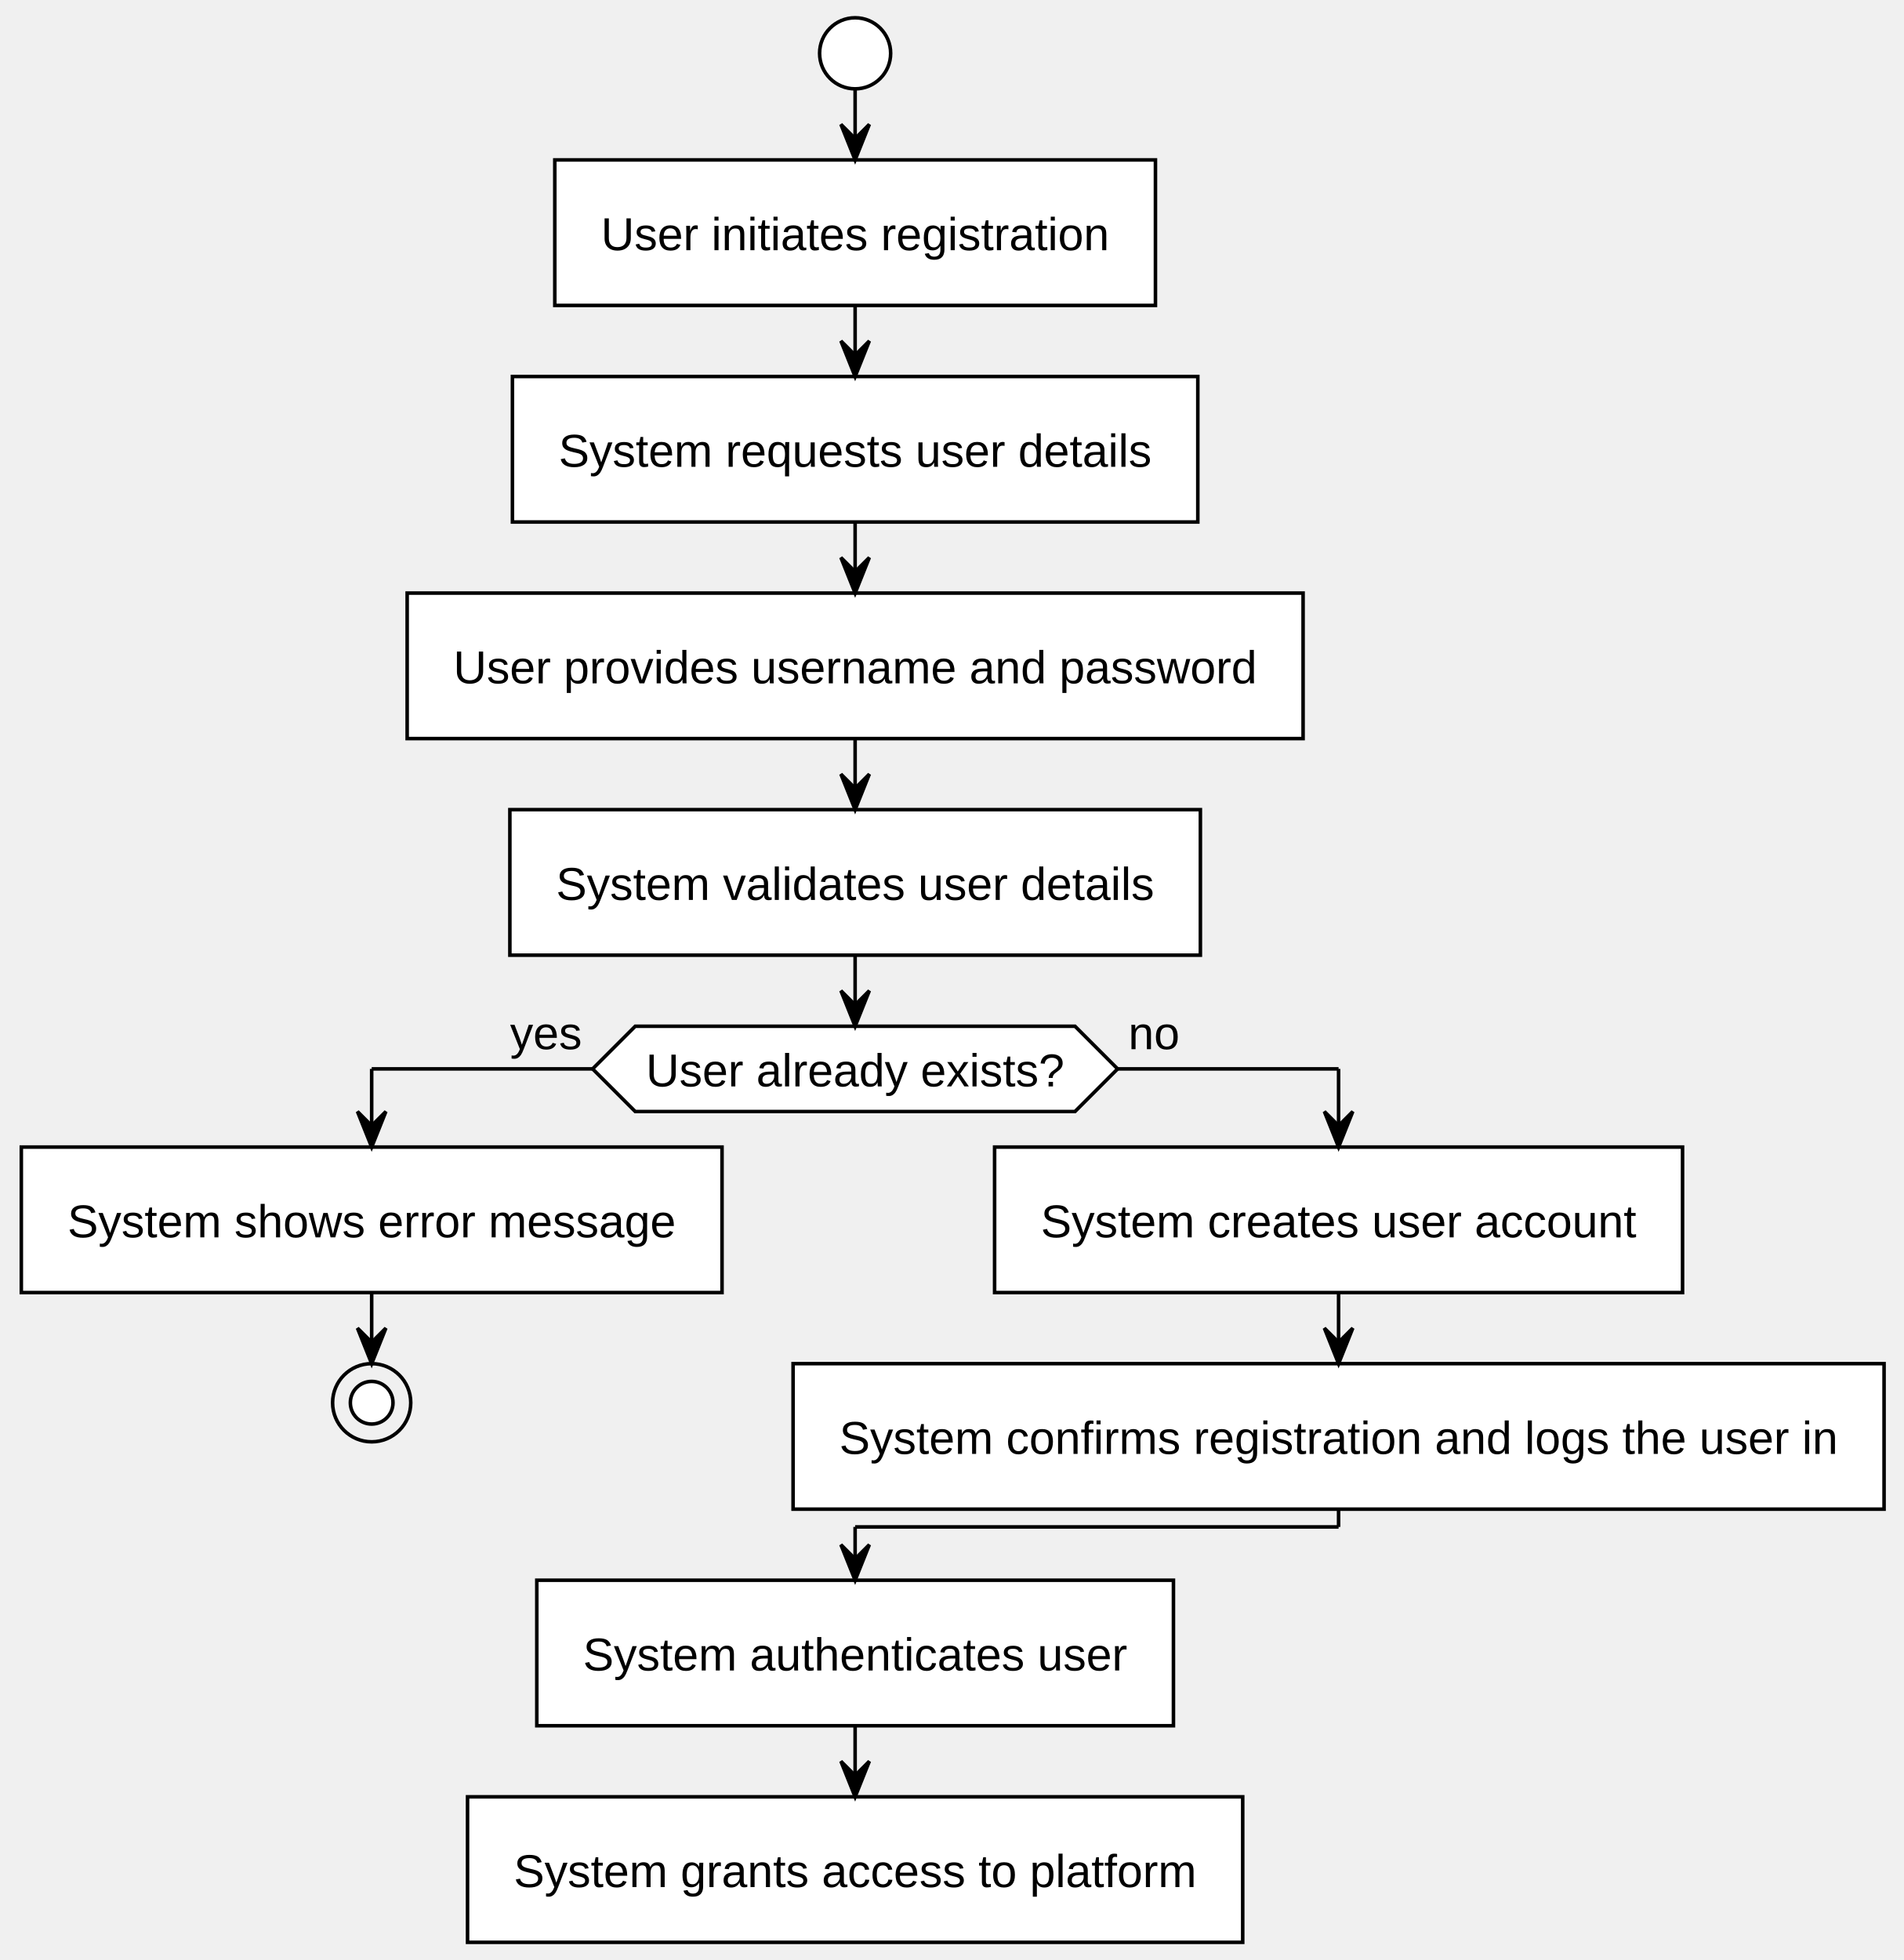
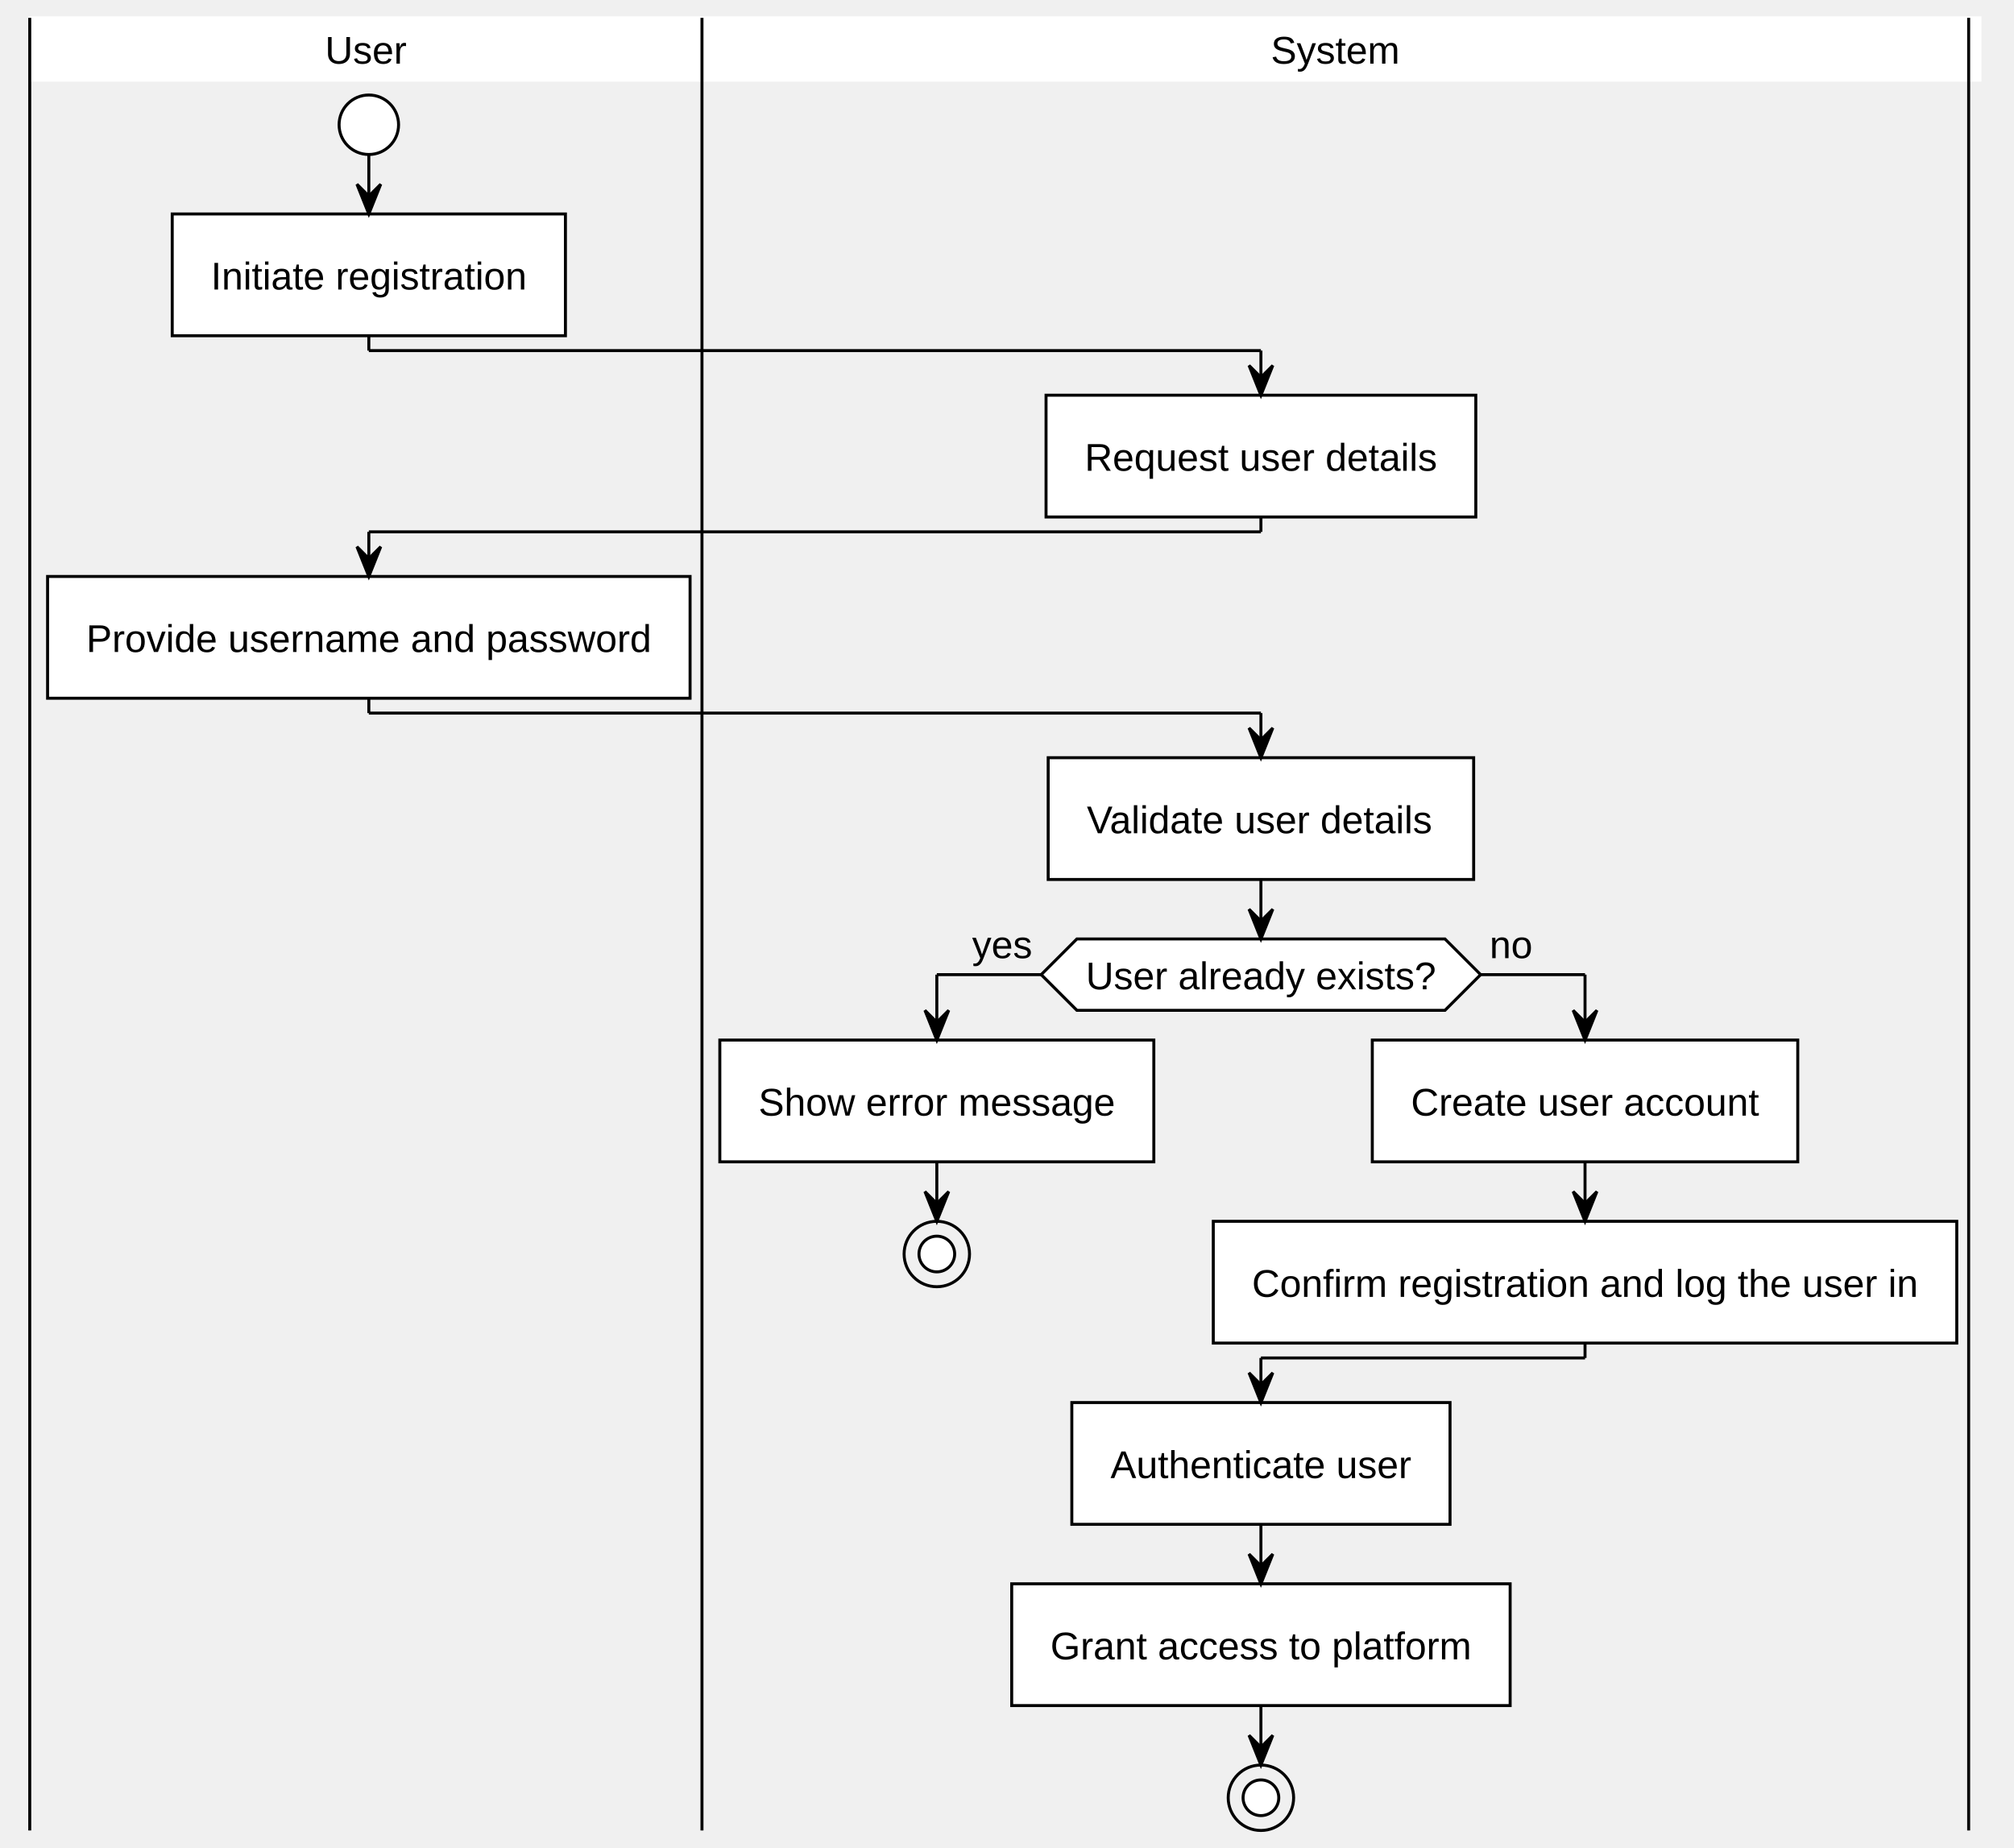
- <svg xmlns="http://www.w3.org/2000/svg" contentStyleType="text/css" data-diagram-type="ACTIVITY" height="632.5px" preserveAspectRatio="none" style="width:614px;height:632px;background:#FFFFFF;" version="1.1" viewBox="0 0 614 632" width="614.167px" zoomAndPan="magnify">
+ <svg xmlns="http://www.w3.org/2000/svg" contentStyleType="text/css" data-diagram-type="ACTIVITY" height="712.708px" preserveAspectRatio="none" style="width:776px;height:712px;background:#FFFFFF;" version="1.1" viewBox="0 0 776 712" width="776.875px" zoomAndPan="magnify">
  <defs />
  <g>
-     <ellipse cx="275.783" cy="17.188" fill="#FFFFFF" rx="11.458" ry="11.458" style="stroke:#000000;stroke-width:1.146;" />
-     <rect fill="#FFFFFF" height="46.92" style="stroke:#000000;stroke-width:1.146;" width="193.711" x="178.927" y="51.562" />
-     <text fill="#000000" font-family="Arial" font-size="14.896" lengthAdjust="spacing" textLength="163.92" x="193.823" y="80.674">User initiates registration</text>
-     <rect fill="#FFFFFF" height="46.92" style="stroke:#000000;stroke-width:1.146;" width="221.037" x="165.264" y="121.4" />
-     <text fill="#000000" font-family="Arial" font-size="14.896" lengthAdjust="spacing" textLength="191.246" x="180.16" y="150.511">System requests user details</text>
-     <rect fill="#FFFFFF" height="46.92" style="stroke:#000000;stroke-width:1.146;" width="288.941" x="131.312" y="191.237" />
-     <text fill="#000000" font-family="Arial" font-size="14.896" lengthAdjust="spacing" textLength="259.15" x="146.208" y="220.348">User provides username and password</text>
-     <rect fill="#FFFFFF" height="46.92" style="stroke:#000000;stroke-width:1.146;" width="222.696" x="164.435" y="261.074" />
-     <text fill="#000000" font-family="Arial" font-size="14.896" lengthAdjust="spacing" textLength="192.904" x="179.331" y="290.185">System validates user details</text>
-     <polygon fill="#FFFFFF" points="204.874,330.911,346.692,330.911,360.442,344.661,346.692,358.411,204.874,358.411,191.124,344.661,204.874,330.911" style="stroke:#000000;stroke-width:1.146;" />
-     <text fill="#000000" font-family="Arial" font-size="14.896" lengthAdjust="spacing" textLength="134.943" x="208.312" y="350.312">User already exists?</text>
-     <text fill="#000000" font-family="Arial" font-size="14.896" lengthAdjust="spacing" textLength="23.18" x="164.506" y="338.31">yes</text>
-     <text fill="#000000" font-family="Arial" font-size="14.896" lengthAdjust="spacing" textLength="16.569" x="363.879" y="338.31">no</text>
-     <rect fill="#FFFFFF" height="46.92" style="stroke:#000000;stroke-width:1.146;" width="225.983" x="6.875" y="369.869" />
-     <text fill="#000000" font-family="Arial" font-size="14.896" lengthAdjust="spacing" textLength="196.191" x="21.771" y="398.981">System shows error message</text>
-     <ellipse cx="119.867" cy="452.31" fill="none" rx="12.604" ry="12.604" style="stroke:#000000;stroke-width:1.146;" />
-     <ellipse cx="119.867" cy="452.31" fill="#FFFFFF" rx="6.875" ry="6.875" style="stroke:#000000;stroke-width:1.146;" />
-     <rect fill="#FFFFFF" height="46.92" style="stroke:#000000;stroke-width:1.146;" width="221.867" x="320.766" y="369.869" />
-     <text fill="#000000" font-family="Arial" font-size="14.896" lengthAdjust="spacing" textLength="192.075" x="335.662" y="398.981">System creates user account</text>
-     <rect fill="#FFFFFF" height="46.92" style="stroke:#000000;stroke-width:1.146;" width="351.849" x="255.775" y="439.706" />
-     <text fill="#000000" font-family="Arial" font-size="14.896" lengthAdjust="spacing" textLength="322.057" x="270.671" y="468.818">System confirms registration and logs the user in</text>
-     <rect fill="#FFFFFF" height="46.92" style="stroke:#000000;stroke-width:1.146;" width="205.32" x="173.123" y="509.543" />
-     <text fill="#000000" font-family="Arial" font-size="14.896" lengthAdjust="spacing" textLength="175.528" x="188.019" y="538.655">System authenticates user</text>
-     <rect fill="#FFFFFF" height="46.92" style="stroke:#000000;stroke-width:1.146;" width="250" x="150.783" y="579.38" />
-     <text fill="#000000" font-family="Arial" font-size="14.896" lengthAdjust="spacing" textLength="220.208" x="165.679" y="608.492">System grants access to platform</text>
-     <line style="stroke:#000000;stroke-width:1.146;" x1="275.783" x2="275.783" y1="28.646" y2="51.562" />
-     <polygon fill="#000000" points="271.2,40.104,275.783,51.562,280.366,40.104,275.783,44.688" style="stroke:#000000;stroke-width:1.146;" />
-     <line style="stroke:#000000;stroke-width:1.146;" x1="275.783" x2="275.783" y1="98.483" y2="121.4" />
-     <polygon fill="#000000" points="271.2,109.941,275.783,121.4,280.366,109.941,275.783,114.525" style="stroke:#000000;stroke-width:1.146;" />
-     <line style="stroke:#000000;stroke-width:1.146;" x1="275.783" x2="275.783" y1="168.32" y2="191.237" />
-     <polygon fill="#000000" points="271.2,179.778,275.783,191.237,280.366,179.778,275.783,184.362" style="stroke:#000000;stroke-width:1.146;" />
-     <line style="stroke:#000000;stroke-width:1.146;" x1="275.783" x2="275.783" y1="238.157" y2="261.074" />
-     <polygon fill="#000000" points="271.2,249.615,275.783,261.074,280.366,249.615,275.783,254.199" style="stroke:#000000;stroke-width:1.146;" />
-     <line style="stroke:#000000;stroke-width:1.146;" x1="119.867" x2="119.867" y1="416.79" y2="439.706" />
-     <polygon fill="#000000" points="115.283,428.248,119.867,439.706,124.45,428.248,119.867,432.831" style="stroke:#000000;stroke-width:1.146;" />
-     <line style="stroke:#000000;stroke-width:1.146;" x1="431.699" x2="431.699" y1="416.79" y2="439.706" />
-     <polygon fill="#000000" points="427.116,428.248,431.699,439.706,436.283,428.248,431.699,432.831" style="stroke:#000000;stroke-width:1.146;" />
-     <line style="stroke:#000000;stroke-width:1.146;" x1="191.124" x2="119.867" y1="344.661" y2="344.661" />
-     <line style="stroke:#000000;stroke-width:1.146;" x1="119.867" x2="119.867" y1="344.661" y2="369.869" />
-     <polygon fill="#000000" points="115.283,358.411,119.867,369.869,124.45,358.411,119.867,362.994" style="stroke:#000000;stroke-width:1.146;" />
-     <line style="stroke:#000000;stroke-width:1.146;" x1="360.442" x2="431.699" y1="344.661" y2="344.661" />
-     <line style="stroke:#000000;stroke-width:1.146;" x1="431.699" x2="431.699" y1="344.661" y2="369.869" />
-     <polygon fill="#000000" points="427.116,358.411,431.699,369.869,436.283,358.411,431.699,362.994" style="stroke:#000000;stroke-width:1.146;" />
-     <line style="stroke:#000000;stroke-width:1.146;" x1="431.699" x2="431.699" y1="486.627" y2="492.356" />
-     <line style="stroke:#000000;stroke-width:1.146;" x1="431.699" x2="275.783" y1="492.356" y2="492.356" />
-     <line style="stroke:#000000;stroke-width:1.146;" x1="275.783" x2="275.783" y1="492.356" y2="509.543" />
-     <polygon fill="#000000" points="271.2,498.085,275.783,509.543,280.366,498.085,275.783,502.668" style="stroke:#000000;stroke-width:1.146;" />
-     <line style="stroke:#000000;stroke-width:1.146;" x1="275.783" x2="275.783" y1="307.994" y2="330.911" />
-     <polygon fill="#000000" points="271.2,319.452,275.783,330.911,280.366,319.452,275.783,324.036" style="stroke:#000000;stroke-width:1.146;" />
-     <line style="stroke:#000000;stroke-width:1.146;" x1="275.783" x2="275.783" y1="556.464" y2="579.38" />
-     <polygon fill="#000000" points="271.2,567.922,275.783,579.38,280.366,567.922,275.783,572.505" style="stroke:#000000;stroke-width:1.146;" />
+     <rect fill="#FFFFFF" height="24.004" style="stroke:#FFFFFF;stroke-width:1.146;" width="751.433" x="11.458" y="6.875" />
+     <ellipse cx="142.111" cy="48.066" fill="#FFFFFF" rx="11.458" ry="11.458" style="stroke:#000000;stroke-width:1.146;" />
+     <rect fill="#FFFFFF" height="46.92" style="stroke:#000000;stroke-width:1.146;" width="151.504" x="66.359" y="82.441" />
+     <text fill="#000000" font-family="Arial" font-size="14.896" lengthAdjust="spacing" textLength="121.712" x="81.255" y="111.553">Initiate registration</text>
+     <rect fill="#FFFFFF" height="46.92" style="stroke:#000000;stroke-width:1.146;" width="247.556" x="18.333" y="222.115" />
+     <text fill="#000000" font-family="Arial" font-size="14.896" lengthAdjust="spacing" textLength="217.764" x="33.229" y="251.227">Provide username and password</text>
+     <line style="stroke:#000000;stroke-width:1.146;" x1="11.458" x2="11.458" y1="6.875" y2="705.305" />
+     <rect fill="#FFFFFF" height="46.92" style="stroke:#000000;stroke-width:1.146;" width="165.585" x="403.045" y="152.278" />
+     <text fill="#000000" font-family="Arial" font-size="14.896" lengthAdjust="spacing" textLength="135.794" x="417.941" y="181.39">Request user details</text>
+     <rect fill="#FFFFFF" height="46.92" style="stroke:#000000;stroke-width:1.146;" width="163.934" x="403.87" y="291.952" />
+     <text fill="#000000" font-family="Arial" font-size="14.896" lengthAdjust="spacing" textLength="134.143" x="418.766" y="321.064">Validate user details</text>
+     <polygon fill="#FFFFFF" points="414.929,361.79,556.746,361.79,570.496,375.54,556.746,389.29,414.929,389.29,401.179,375.54,414.929,361.79" style="stroke:#000000;stroke-width:1.146;" />
+     <text fill="#000000" font-family="Arial" font-size="14.896" lengthAdjust="spacing" textLength="134.943" x="418.366" y="381.191">User already exists?</text>
+     <text fill="#000000" font-family="Arial" font-size="14.896" lengthAdjust="spacing" textLength="23.18" x="374.561" y="369.189">yes</text>
+     <text fill="#000000" font-family="Arial" font-size="14.896" lengthAdjust="spacing" textLength="16.569" x="573.934" y="369.189">no</text>
+     <rect fill="#FFFFFF" height="46.92" style="stroke:#000000;stroke-width:1.146;" width="167.222" x="277.348" y="400.748" />
+     <text fill="#000000" font-family="Arial" font-size="14.896" lengthAdjust="spacing" textLength="137.43" x="292.243" y="429.86">Show error message</text>
+     <ellipse cx="360.959" cy="483.189" fill="none" rx="12.604" ry="12.604" style="stroke:#000000;stroke-width:1.146;" />
+     <ellipse cx="360.959" cy="483.189" fill="#FFFFFF" rx="6.875" ry="6.875" style="stroke:#000000;stroke-width:1.146;" />
+     <rect fill="#FFFFFF" height="46.92" style="stroke:#000000;stroke-width:1.146;" width="163.927" x="528.753" y="400.748" />
+     <text fill="#000000" font-family="Arial" font-size="14.896" lengthAdjust="spacing" textLength="134.135" x="543.649" y="429.86">Create user account</text>
+     <rect fill="#FFFFFF" height="46.92" style="stroke:#000000;stroke-width:1.146;" width="286.461" x="467.486" y="470.585" />
+     <text fill="#000000" font-family="Arial" font-size="14.896" lengthAdjust="spacing" textLength="256.67" x="482.382" y="499.697">Confirm registration and log the user in</text>
+     <rect fill="#FFFFFF" height="46.92" style="stroke:#000000;stroke-width:1.146;" width="145.722" x="412.977" y="540.422" />
+     <text fill="#000000" font-family="Arial" font-size="14.896" lengthAdjust="spacing" textLength="115.93" x="427.873" y="569.534">Authenticate user</text>
+     <rect fill="#FFFFFF" height="46.92" style="stroke:#000000;stroke-width:1.146;" width="192.053" x="389.811" y="610.259" />
+     <text fill="#000000" font-family="Arial" font-size="14.896" lengthAdjust="spacing" textLength="162.261" x="404.707" y="639.371">Grant access to platform</text>
+     <ellipse cx="485.837" cy="692.7" fill="none" rx="12.604" ry="12.604" style="stroke:#000000;stroke-width:1.146;" />
+     <ellipse cx="485.837" cy="692.7" fill="#FFFFFF" rx="6.875" ry="6.875" style="stroke:#000000;stroke-width:1.146;" />
+     <line style="stroke:#000000;stroke-width:1.146;" x1="270.473" x2="270.473" y1="6.875" y2="705.305" />
+     <line style="stroke:#000000;stroke-width:1.146;" x1="758.53" x2="758.53" y1="6.875" y2="705.305" />
+     <line style="stroke:#000000;stroke-width:1.146;" x1="142.111" x2="142.111" y1="59.525" y2="82.441" />
+     <polygon fill="#000000" points="137.528,70.983,142.111,82.441,146.695,70.983,142.111,75.566" style="stroke:#000000;stroke-width:1.146;" />
+     <line style="stroke:#000000;stroke-width:1.146;" x1="360.959" x2="360.959" y1="447.668" y2="470.585" />
+     <polygon fill="#000000" points="356.375,459.127,360.959,470.585,365.542,459.127,360.959,463.71" style="stroke:#000000;stroke-width:1.146;" />
+     <line style="stroke:#000000;stroke-width:1.146;" x1="610.717" x2="610.717" y1="447.668" y2="470.585" />
+     <polygon fill="#000000" points="606.133,459.127,610.717,470.585,615.3,459.127,610.717,463.71" style="stroke:#000000;stroke-width:1.146;" />
+     <line style="stroke:#000000;stroke-width:1.146;" x1="401.179" x2="360.959" y1="375.54" y2="375.54" />
+     <line style="stroke:#000000;stroke-width:1.146;" x1="360.959" x2="360.959" y1="375.54" y2="400.748" />
+     <polygon fill="#000000" points="356.375,389.29,360.959,400.748,365.542,389.29,360.959,393.873" style="stroke:#000000;stroke-width:1.146;" />
+     <line style="stroke:#000000;stroke-width:1.146;" x1="570.496" x2="610.717" y1="375.54" y2="375.54" />
+     <line style="stroke:#000000;stroke-width:1.146;" x1="610.717" x2="610.717" y1="375.54" y2="400.748" />
+     <polygon fill="#000000" points="606.133,389.29,610.717,400.748,615.3,389.29,610.717,393.873" style="stroke:#000000;stroke-width:1.146;" />
+     <line style="stroke:#000000;stroke-width:1.146;" x1="610.717" x2="610.717" y1="517.505" y2="523.235" />
+     <line style="stroke:#000000;stroke-width:1.146;" x1="610.717" x2="485.837" y1="523.235" y2="523.235" />
+     <line style="stroke:#000000;stroke-width:1.146;" x1="485.837" x2="485.837" y1="523.235" y2="540.422" />
+     <polygon fill="#000000" points="481.254,528.964,485.837,540.422,490.421,528.964,485.837,533.547" style="stroke:#000000;stroke-width:1.146;" />
+     <line style="stroke:#000000;stroke-width:1.146;" x1="485.837" x2="485.837" y1="338.873" y2="361.79" />
+     <polygon fill="#000000" points="481.254,350.331,485.837,361.79,490.421,350.331,485.837,354.915" style="stroke:#000000;stroke-width:1.146;" />
+     <line style="stroke:#000000;stroke-width:1.146;" x1="485.837" x2="485.837" y1="587.342" y2="610.259" />
+     <polygon fill="#000000" points="481.254,598.801,485.837,610.259,490.421,598.801,485.837,603.384" style="stroke:#000000;stroke-width:1.146;" />
+     <line style="stroke:#000000;stroke-width:1.146;" x1="485.837" x2="485.837" y1="657.18" y2="680.096" />
+     <polygon fill="#000000" points="481.254,668.638,485.837,680.096,490.421,668.638,485.837,673.221" style="stroke:#000000;stroke-width:1.146;" />
+     <line style="stroke:#000000;stroke-width:1.146;" x1="142.111" x2="142.111" y1="129.362" y2="135.091" />
+     <line style="stroke:#000000;stroke-width:1.146;" x1="142.111" x2="485.837" y1="135.091" y2="135.091" />
+     <line style="stroke:#000000;stroke-width:1.146;" x1="485.837" x2="485.837" y1="135.091" y2="152.278" />
+     <polygon fill="#000000" points="481.254,140.82,485.837,152.278,490.421,140.82,485.837,145.403" style="stroke:#000000;stroke-width:1.146;" />
+     <line style="stroke:#000000;stroke-width:1.146;" x1="485.837" x2="485.837" y1="199.199" y2="204.928" />
+     <line style="stroke:#000000;stroke-width:1.146;" x1="485.837" x2="142.111" y1="204.928" y2="204.928" />
+     <line style="stroke:#000000;stroke-width:1.146;" x1="142.111" x2="142.111" y1="204.928" y2="222.115" />
+     <polygon fill="#000000" points="137.528,210.657,142.111,222.115,146.695,210.657,142.111,215.24" style="stroke:#000000;stroke-width:1.146;" />
+     <line style="stroke:#000000;stroke-width:1.146;" x1="142.111" x2="142.111" y1="269.036" y2="274.765" />
+     <line style="stroke:#000000;stroke-width:1.146;" x1="142.111" x2="485.837" y1="274.765" y2="274.765" />
+     <line style="stroke:#000000;stroke-width:1.146;" x1="485.837" x2="485.837" y1="274.765" y2="291.952" />
+     <polygon fill="#000000" points="481.254,280.494,485.837,291.952,490.421,280.494,485.837,285.077" style="stroke:#000000;stroke-width:1.146;" />
+     <text fill="#000000" font-family="Arial" font-size="14.896" lengthAdjust="spacing" textLength="31.45" x="125.24" y="24.528">User</text>
+     <text fill="#000000" font-family="Arial" font-size="14.896" lengthAdjust="spacing" textLength="49.663" x="489.67" y="24.528">System</text>
  </g>
</svg>
